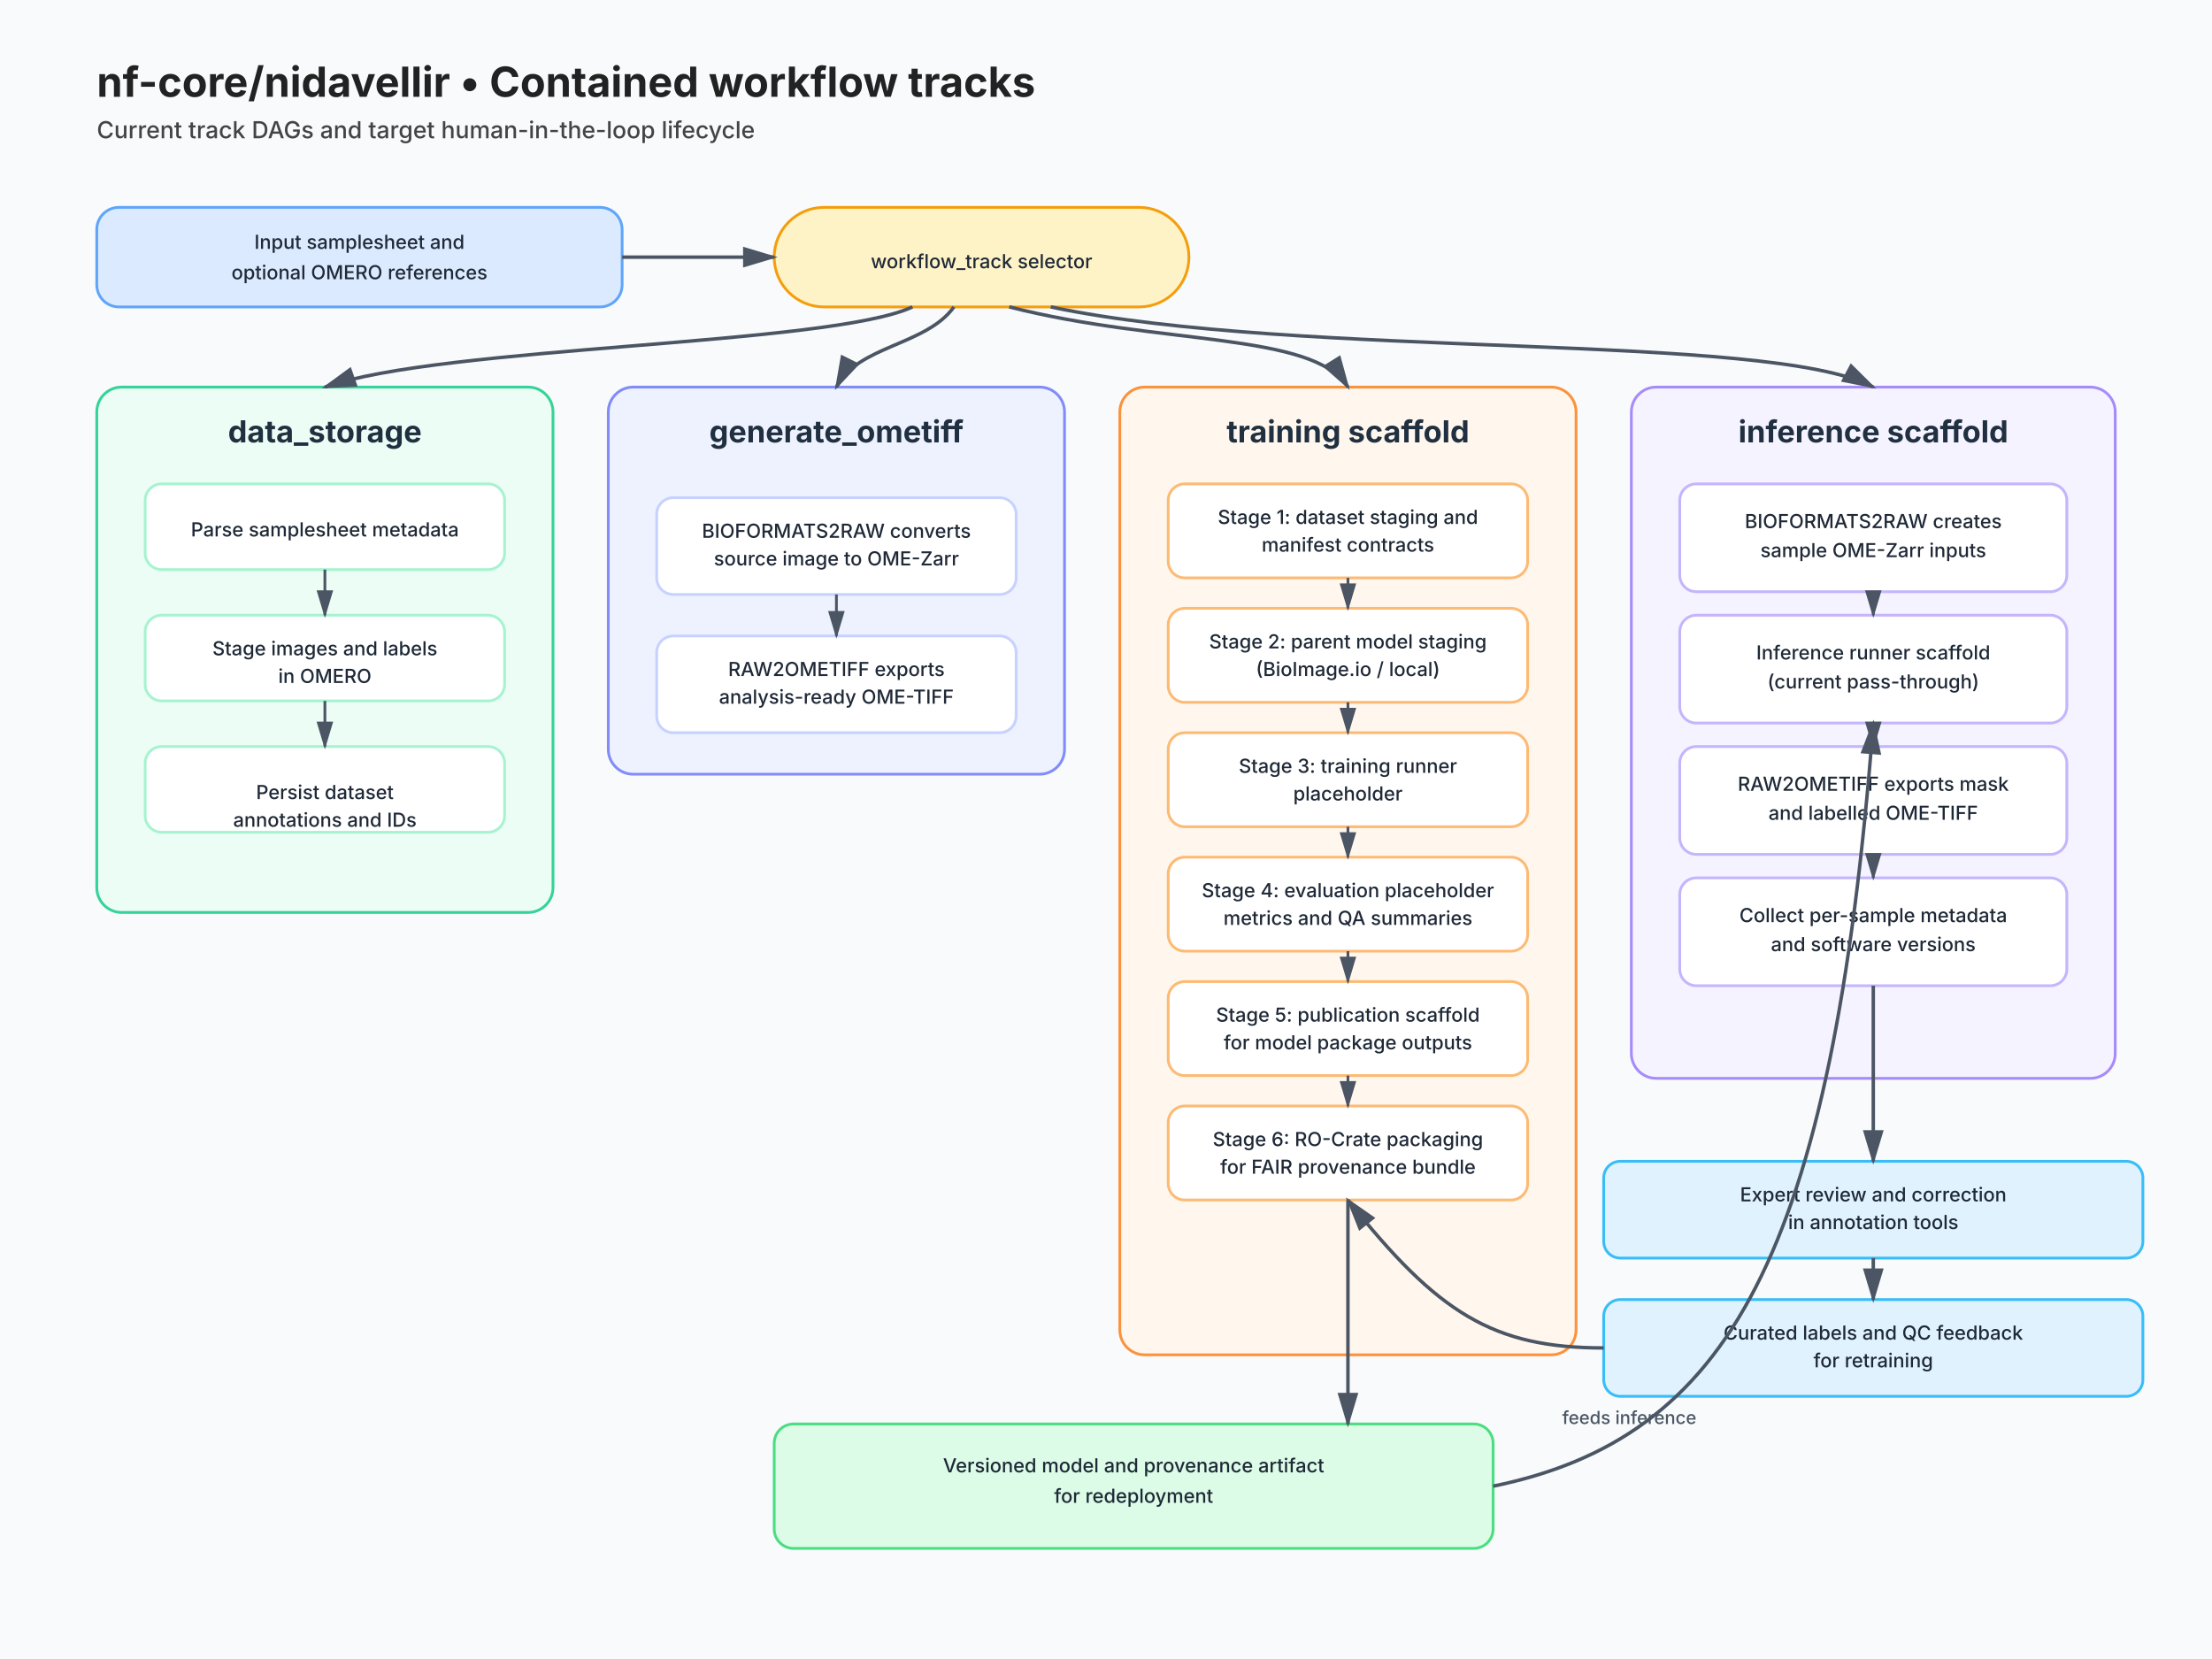
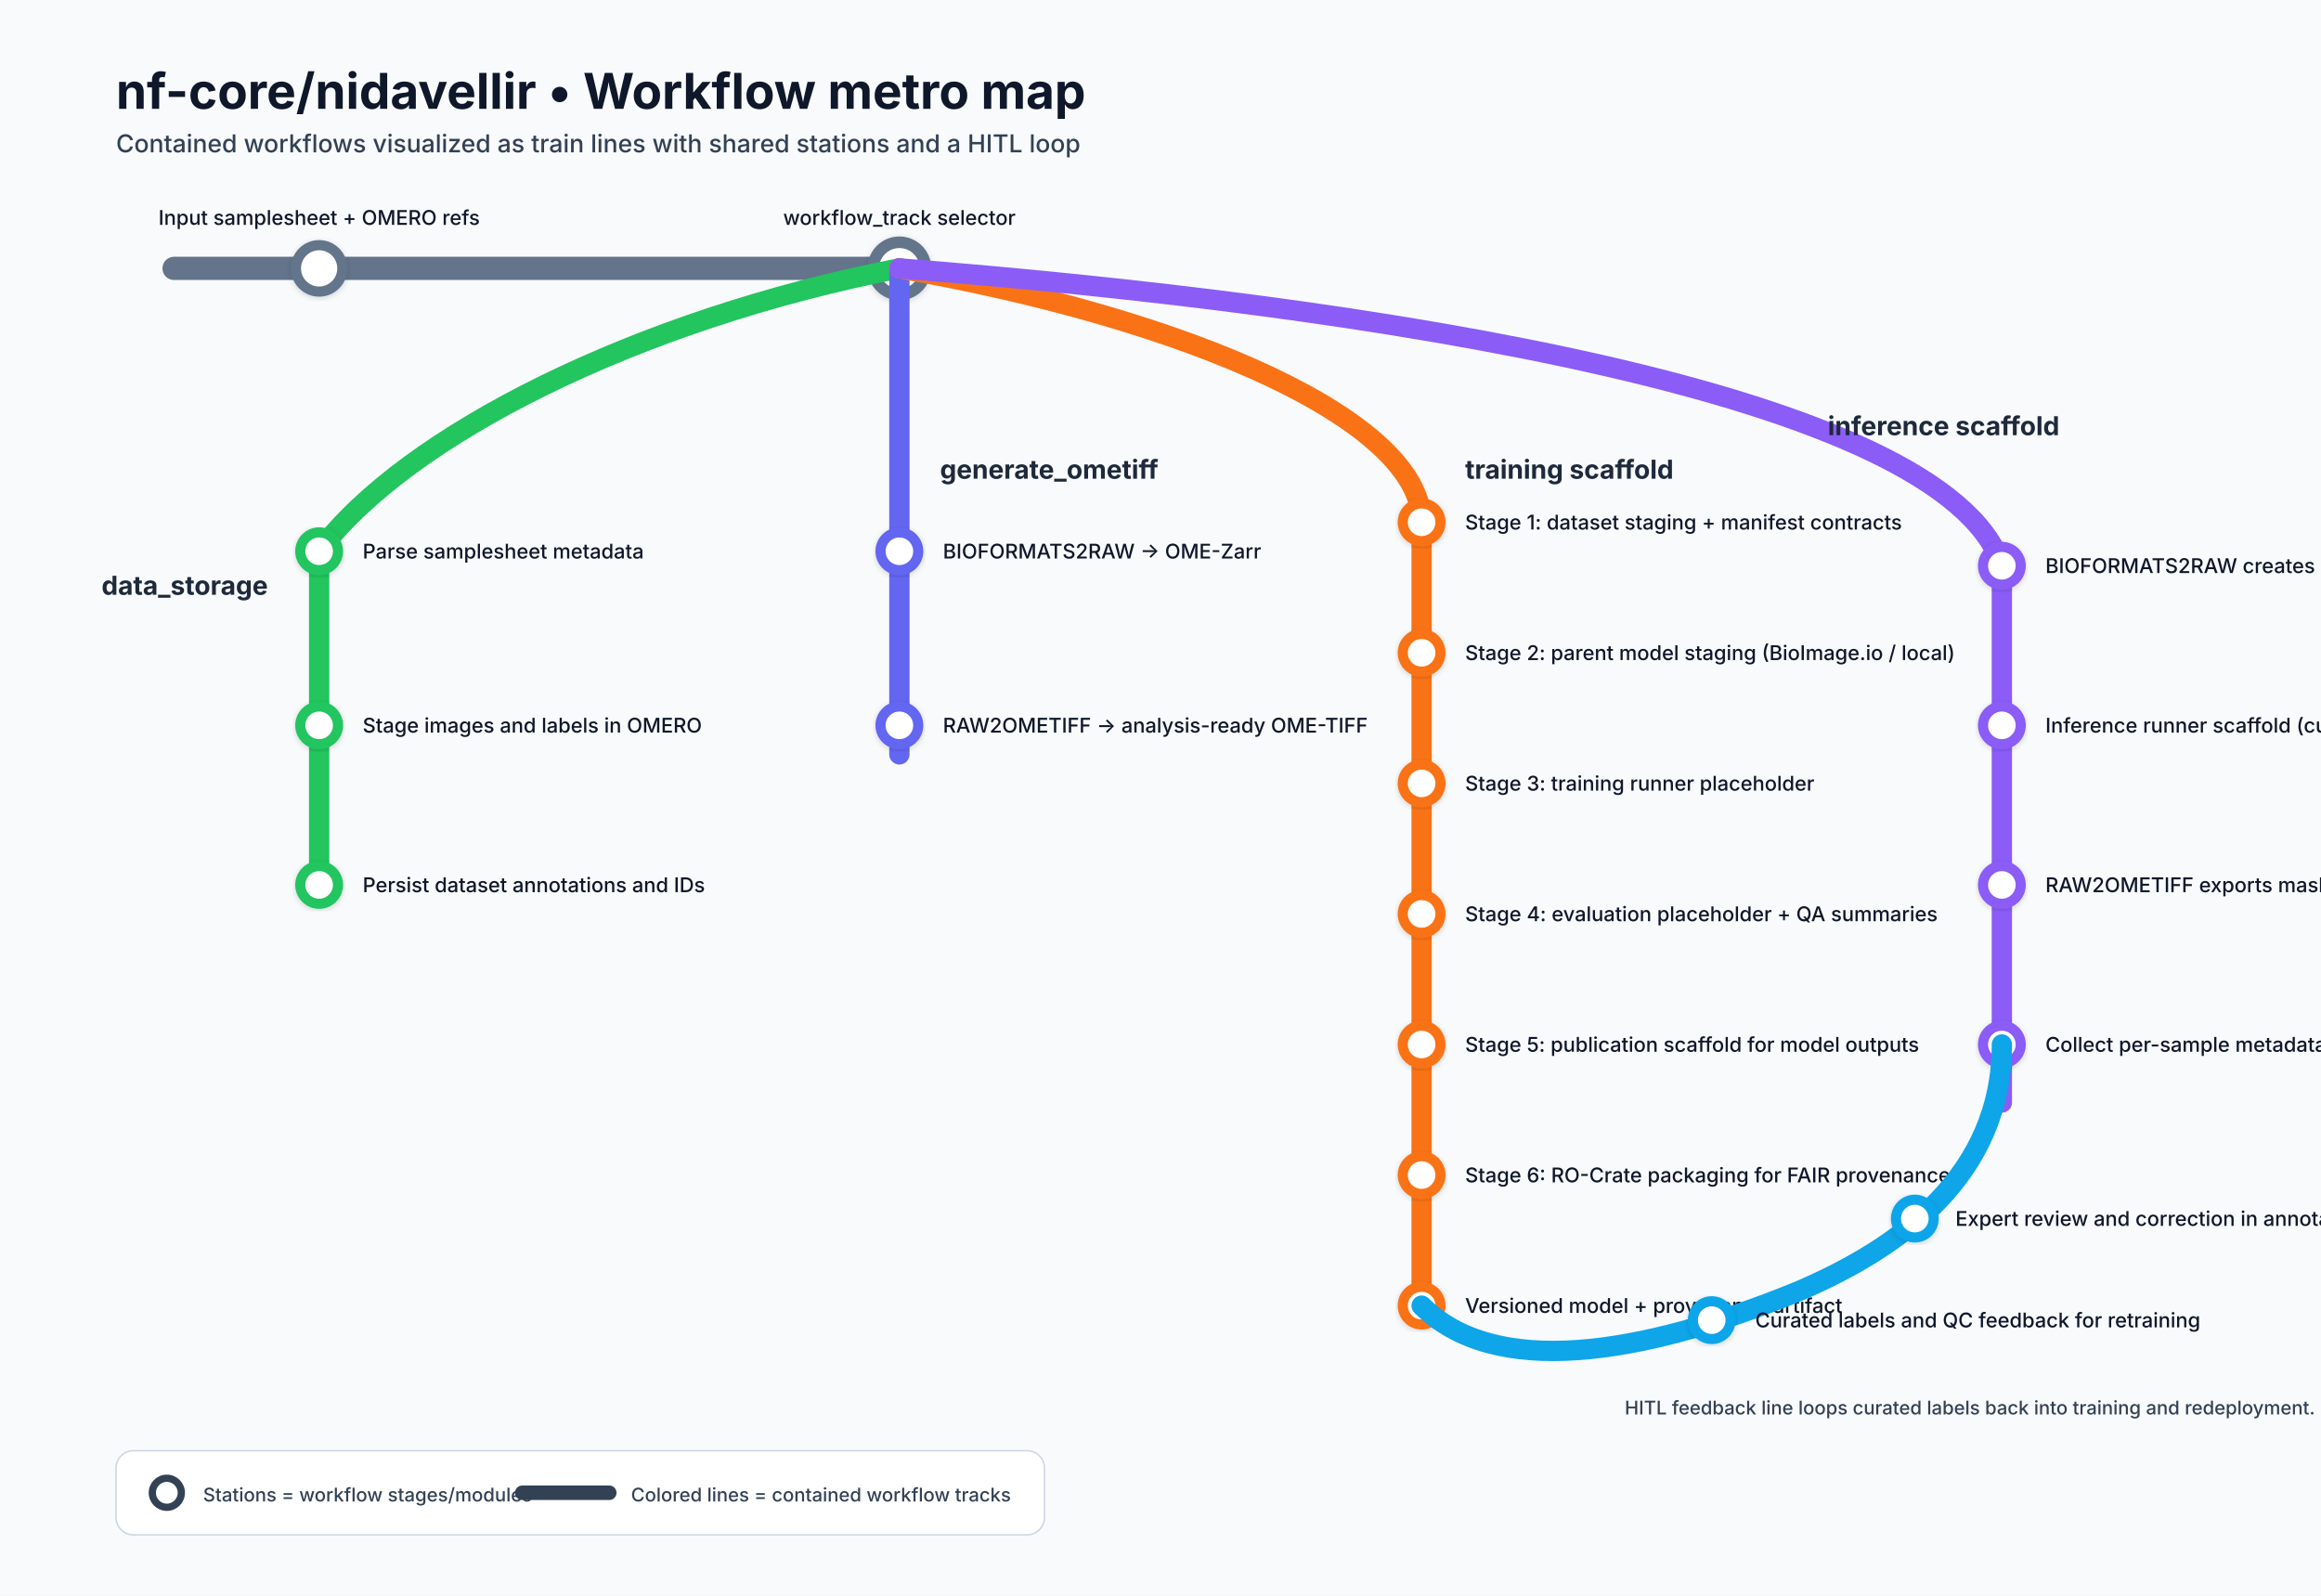
- <svg xmlns="http://www.w3.org/2000/svg" width="1600" height="1200" viewBox="0 0 1600 1200" fill="none" role="img" aria-labelledby="title desc">
+ <svg xmlns="http://www.w3.org/2000/svg" width="1600" height="1100" viewBox="0 0 1600 1100" fill="none" role="img" aria-labelledby="title desc">
  <defs>
    <style>
-       .title { font: 700 30px 'Inter', 'Segoe UI', Arial, sans-serif; fill: #222; }
-       .subtitle { font: 500 17px 'Inter', 'Segoe UI', Arial, sans-serif; fill: #444; }
-       .track-title { font: 700 22px 'Inter', 'Segoe UI', Arial, sans-serif; fill: #203040; }
-       .node { font: 500 14px 'Inter', 'Segoe UI', Arial, sans-serif; fill: #1f2937; }
-       .small { font: 500 13px 'Inter', 'Segoe UI', Arial, sans-serif; fill: #4b5563; }
+       .title { font: 700 34px 'Inter', 'Segoe UI', Arial, sans-serif; fill: #0f172a; }
+       .subtitle { font: 500 17px 'Inter', 'Segoe UI', Arial, sans-serif; fill: #334155; }
+       .line-label { font: 700 18px 'Inter', 'Segoe UI', Arial, sans-serif; fill: #1e293b; }
+       .station { font: 500 14px 'Inter', 'Segoe UI', Arial, sans-serif; fill: #0f172a; }
+       .legend { font: 500 13px 'Inter', 'Segoe UI', Arial, sans-serif; fill: #334155; }
    </style>
-     <marker id="arrow" markerWidth="10" markerHeight="10" refX="9" refY="3" orient="auto" markerUnits="strokeWidth">
-       <path d="M0,0 L10,3 L0,6 Z" fill="#4B5563" />
-     </marker>
+     <filter id="softShadow" x="-20%" y="-20%" width="140%" height="140%" color-interpolation-filters="sRGB">
+       <feDropShadow dx="0" dy="1" stdDeviation="2" flood-color="#0f172a" flood-opacity="0.16" />
+     </filter>
  </defs>
-   <rect x="0" y="0" width="1600" height="1200" fill="#f8fafc" />
-   <text x="70" y="70" class="title">nf-core/nidavellir • Contained workflow tracks</text>
-   <text x="70" y="100" class="subtitle">Current track DAGs and target human-in-the-loop lifecycle</text>
-   <rect x="70" y="150" width="380" height="72" rx="16" fill="#DBEAFE" stroke="#60A5FA" stroke-width="2" />
-   <text x="260" y="180" text-anchor="middle" class="node">Input samplesheet and</text>
-   <text x="260" y="202" text-anchor="middle" class="node">optional OMERO references</text>
-   <rect x="560" y="150" width="300" height="72" rx="36" fill="#FEF3C7" stroke="#F59E0B" stroke-width="2" />
-   <text x="710" y="194" text-anchor="middle" class="node">workflow_track selector</text>
-   <path d="M450 186 L560 186" stroke="#4B5563" stroke-width="2.5" marker-end="url(#arrow)" />
-   <rect x="70" y="280" width="330" height="380" rx="18" fill="#ECFDF5" stroke="#34D399" stroke-width="2" />
-   <text x="235" y="320" text-anchor="middle" class="track-title">data_storage</text>
-   <rect x="105" y="350" width="260" height="62" rx="12" fill="white" stroke="#A7F3D0" stroke-width="2" />
-   <text x="235" y="388" text-anchor="middle" class="node">Parse samplesheet metadata</text>
-   <rect x="105" y="445" width="260" height="62" rx="12" fill="white" stroke="#A7F3D0" stroke-width="2" />
-   <text x="235" y="474" text-anchor="middle" class="node">Stage images and labels</text>
-   <text x="235" y="494" text-anchor="middle" class="node">in OMERO</text>
-   <rect x="105" y="540" width="260" height="62" rx="12" fill="white" stroke="#A7F3D0" stroke-width="2" />
-   <text x="235" y="578" text-anchor="middle" class="node">Persist dataset</text>
-   <text x="235" y="598" text-anchor="middle" class="node">annotations and IDs</text>
-   <path d="M235 412 L235 445" stroke="#4B5563" stroke-width="2" marker-end="url(#arrow)" />
-   <path d="M235 507 L235 540" stroke="#4B5563" stroke-width="2" marker-end="url(#arrow)" />
-   <rect x="440" y="280" width="330" height="280" rx="18" fill="#EEF2FF" stroke="#818CF8" stroke-width="2" />
-   <text x="605" y="320" text-anchor="middle" class="track-title">generate_ometiff</text>
-   <rect x="475" y="360" width="260" height="70" rx="12" fill="white" stroke="#C7D2FE" stroke-width="2" />
-   <text x="605" y="389" text-anchor="middle" class="node">BIOFORMATS2RAW converts</text>
-   <text x="605" y="409" text-anchor="middle" class="node">source image to OME-Zarr</text>
-   <rect x="475" y="460" width="260" height="70" rx="12" fill="white" stroke="#C7D2FE" stroke-width="2" />
-   <text x="605" y="489" text-anchor="middle" class="node">RAW2OMETIFF exports</text>
-   <text x="605" y="509" text-anchor="middle" class="node">analysis-ready OME-TIFF</text>
-   <path d="M605 430 L605 460" stroke="#4B5563" stroke-width="2" marker-end="url(#arrow)" />
-   <rect x="810" y="280" width="330" height="700" rx="18" fill="#FFF7ED" stroke="#FB923C" stroke-width="2" />
-   <text x="975" y="320" text-anchor="middle" class="track-title">training scaffold</text>
-   <rect x="845" y="350" width="260" height="68" rx="12" fill="white" stroke="#FDBA74" stroke-width="2" />
-   <text x="975" y="379" text-anchor="middle" class="node">Stage 1: dataset staging and</text>
-   <text x="975" y="399" text-anchor="middle" class="node">manifest contracts</text>
-   <rect x="845" y="440" width="260" height="68" rx="12" fill="white" stroke="#FDBA74" stroke-width="2" />
-   <text x="975" y="469" text-anchor="middle" class="node">Stage 2: parent model staging</text>
-   <text x="975" y="489" text-anchor="middle" class="node">(BioImage.io / local)</text>
-   <rect x="845" y="530" width="260" height="68" rx="12" fill="white" stroke="#FDBA74" stroke-width="2" />
-   <text x="975" y="559" text-anchor="middle" class="node">Stage 3: training runner</text>
-   <text x="975" y="579" text-anchor="middle" class="node">placeholder</text>
-   <rect x="845" y="620" width="260" height="68" rx="12" fill="white" stroke="#FDBA74" stroke-width="2" />
-   <text x="975" y="649" text-anchor="middle" class="node">Stage 4: evaluation placeholder</text>
-   <text x="975" y="669" text-anchor="middle" class="node">metrics and QA summaries</text>
-   <rect x="845" y="710" width="260" height="68" rx="12" fill="white" stroke="#FDBA74" stroke-width="2" />
-   <text x="975" y="739" text-anchor="middle" class="node">Stage 5: publication scaffold</text>
-   <text x="975" y="759" text-anchor="middle" class="node">for model package outputs</text>
-   <rect x="845" y="800" width="260" height="68" rx="12" fill="white" stroke="#FDBA74" stroke-width="2" />
-   <text x="975" y="829" text-anchor="middle" class="node">Stage 6: RO-Crate packaging</text>
-   <text x="975" y="849" text-anchor="middle" class="node">for FAIR provenance bundle</text>
-   <path d="M975 418 L975 440" stroke="#4B5563" stroke-width="2" marker-end="url(#arrow)" />
-   <path d="M975 508 L975 530" stroke="#4B5563" stroke-width="2" marker-end="url(#arrow)" />
-   <path d="M975 598 L975 620" stroke="#4B5563" stroke-width="2" marker-end="url(#arrow)" />
-   <path d="M975 688 L975 710" stroke="#4B5563" stroke-width="2" marker-end="url(#arrow)" />
-   <path d="M975 778 L975 800" stroke="#4B5563" stroke-width="2" marker-end="url(#arrow)" />
-   <rect x="1180" y="280" width="350" height="500" rx="18" fill="#F5F3FF" stroke="#A78BFA" stroke-width="2" />
-   <text x="1355" y="320" text-anchor="middle" class="track-title">inference scaffold</text>
-   <rect x="1215" y="350" width="280" height="78" rx="12" fill="white" stroke="#C4B5FD" stroke-width="2" />
-   <text x="1355" y="382" text-anchor="middle" class="node">BIOFORMATS2RAW creates</text>
-   <text x="1355" y="403" text-anchor="middle" class="node">sample OME-Zarr inputs</text>
-   <rect x="1215" y="445" width="280" height="78" rx="12" fill="white" stroke="#C4B5FD" stroke-width="2" />
-   <text x="1355" y="477" text-anchor="middle" class="node">Inference runner scaffold</text>
-   <text x="1355" y="498" text-anchor="middle" class="node">(current pass-through)</text>
-   <rect x="1215" y="540" width="280" height="78" rx="12" fill="white" stroke="#C4B5FD" stroke-width="2" />
-   <text x="1355" y="572" text-anchor="middle" class="node">RAW2OMETIFF exports mask</text>
-   <text x="1355" y="593" text-anchor="middle" class="node">and labelled OME-TIFF</text>
-   <rect x="1215" y="635" width="280" height="78" rx="12" fill="white" stroke="#C4B5FD" stroke-width="2" />
-   <text x="1355" y="667" text-anchor="middle" class="node">Collect per-sample metadata</text>
-   <text x="1355" y="688" text-anchor="middle" class="node">and software versions</text>
-   <path d="M1355 428 L1355 445" stroke="#4B5563" stroke-width="2" marker-end="url(#arrow)" />
-   <path d="M1355 523 L1355 540" stroke="#4B5563" stroke-width="2" marker-end="url(#arrow)" />
-   <path d="M1355 618 L1355 635" stroke="#4B5563" stroke-width="2" marker-end="url(#arrow)" />
-   <path d="M660 222 C600 250, 320 250, 235 280" stroke="#4B5563" stroke-width="2.5" marker-end="url(#arrow)" />
-   <path d="M690 222 C670 250, 620 250, 605 280" stroke="#4B5563" stroke-width="2.5" marker-end="url(#arrow)" />
-   <path d="M730 222 C840 250, 950 240, 975 280" stroke="#4B5563" stroke-width="2.5" marker-end="url(#arrow)" />
-   <path d="M760 222 C940 260, 1280 240, 1355 280" stroke="#4B5563" stroke-width="2.5" marker-end="url(#arrow)" />
-   <rect x="1160" y="840" width="390" height="70" rx="12" fill="#E0F2FE" stroke="#38BDF8" stroke-width="2" />
-   <text x="1355" y="869" text-anchor="middle" class="node">Expert review and correction</text>
-   <text x="1355" y="889" text-anchor="middle" class="node">in annotation tools</text>
-   <rect x="1160" y="940" width="390" height="70" rx="12" fill="#E0F2FE" stroke="#38BDF8" stroke-width="2" />
-   <text x="1355" y="969" text-anchor="middle" class="node">Curated labels and QC feedback</text>
-   <text x="1355" y="989" text-anchor="middle" class="node">for retraining</text>
-   <rect x="560" y="1030" width="520" height="90" rx="14" fill="#DCFCE7" stroke="#4ADE80" stroke-width="2" />
-   <text x="820" y="1065" text-anchor="middle" class="node">Versioned model and provenance artifact</text>
-   <text x="820" y="1087" text-anchor="middle" class="node">for redeployment</text>
-   <path d="M1355 713 L1355 840" stroke="#4B5563" stroke-width="2.5" marker-end="url(#arrow)" />
-   <path d="M1355 910 L1355 940" stroke="#4B5563" stroke-width="2.5" marker-end="url(#arrow)" />
-   <path d="M1160 975 C1080 975, 1040 950, 975 868" stroke="#4B5563" stroke-width="2.5" marker-end="url(#arrow)" />
-   <path d="M975 868 L975 1030" stroke="#4B5563" stroke-width="2.5" marker-end="url(#arrow)" />
-   <path d="M1080 1075 C1250 1040, 1325 910, 1355 523" stroke="#4B5563" stroke-width="2.5" marker-end="url(#arrow)" />
-   <text x="1130" y="1030" class="small">feeds inference</text>
+   <rect x="0" y="0" width="1600" height="1100" fill="#f8fafc" />
+   <text x="80" y="75" class="title">nf-core/nidavellir • Workflow metro map</text>
+   <text x="80" y="105" class="subtitle">Contained workflows visualized as train lines with shared stations and a HITL loop</text>
+   <path d="M120 185 H620" stroke="#64748b" stroke-width="16" stroke-linecap="round" />
+   <circle cx="220" cy="185" r="16" fill="white" stroke="#64748b" stroke-width="7" filter="url(#softShadow)" />
+   <circle cx="620" cy="185" r="18" fill="white" stroke="#64748b" stroke-width="8" filter="url(#softShadow)" />
+   <text x="220" y="155" text-anchor="middle" class="station">Input samplesheet + OMERO refs</text>
+   <text x="620" y="155" text-anchor="middle" class="station">workflow_track selector</text>
+   <path d="M620 185 C440 220, 280 300, 220 380 V610" stroke="#22c55e" stroke-width="14" stroke-linecap="round" stroke-linejoin="round" />
+   <text x="70" y="410" class="line-label">data_storage</text>
+   <circle cx="220" cy="380" r="13" fill="white" stroke="#22c55e" stroke-width="7" filter="url(#softShadow)" />
+   <circle cx="220" cy="500" r="13" fill="white" stroke="#22c55e" stroke-width="7" filter="url(#softShadow)" />
+   <circle cx="220" cy="610" r="13" fill="white" stroke="#22c55e" stroke-width="7" filter="url(#softShadow)" />
+   <text x="250" y="385" class="station">Parse samplesheet metadata</text>
+   <text x="250" y="505" class="station">Stage images and labels in OMERO</text>
+   <text x="250" y="615" class="station">Persist dataset annotations and IDs</text>
+   <path d="M620 185 V520" stroke="#6366f1" stroke-width="14" stroke-linecap="round" />
+   <text x="648" y="330" class="line-label">generate_ometiff</text>
+   <circle cx="620" cy="380" r="13" fill="white" stroke="#6366f1" stroke-width="7" filter="url(#softShadow)" />
+   <circle cx="620" cy="500" r="13" fill="white" stroke="#6366f1" stroke-width="7" filter="url(#softShadow)" />
+   <text x="650" y="385" class="station">BIOFORMATS2RAW → OME-Zarr</text>
+   <text x="650" y="505" class="station">RAW2OMETIFF → analysis-ready OME-TIFF</text>
+   <path d="M620 185 C820 220, 980 290, 980 360 V900" stroke="#f97316" stroke-width="14" stroke-linecap="round" stroke-linejoin="round" />
+   <text x="1010" y="330" class="line-label">training scaffold</text>
+   <circle cx="980" cy="360" r="13" fill="white" stroke="#f97316" stroke-width="7" filter="url(#softShadow)" />
+   <circle cx="980" cy="450" r="13" fill="white" stroke="#f97316" stroke-width="7" filter="url(#softShadow)" />
+   <circle cx="980" cy="540" r="13" fill="white" stroke="#f97316" stroke-width="7" filter="url(#softShadow)" />
+   <circle cx="980" cy="630" r="13" fill="white" stroke="#f97316" stroke-width="7" filter="url(#softShadow)" />
+   <circle cx="980" cy="720" r="13" fill="white" stroke="#f97316" stroke-width="7" filter="url(#softShadow)" />
+   <circle cx="980" cy="810" r="13" fill="white" stroke="#f97316" stroke-width="7" filter="url(#softShadow)" />
+   <circle cx="980" cy="900" r="13" fill="white" stroke="#f97316" stroke-width="7" filter="url(#softShadow)" />
+   <text x="1010" y="365" class="station">Stage 1: dataset staging + manifest contracts</text>
+   <text x="1010" y="455" class="station">Stage 2: parent model staging (BioImage.io / local)</text>
+   <text x="1010" y="545" class="station">Stage 3: training runner placeholder</text>
+   <text x="1010" y="635" class="station">Stage 4: evaluation placeholder + QA summaries</text>
+   <text x="1010" y="725" class="station">Stage 5: publication scaffold for model outputs</text>
+   <text x="1010" y="815" class="station">Stage 6: RO-Crate packaging for FAIR provenance</text>
+   <text x="1010" y="905" class="station">Versioned model + provenance artifact</text>
+   <path d="M620 185 C940 210, 1340 270, 1380 390 V760" stroke="#8b5cf6" stroke-width="14" stroke-linecap="round" stroke-linejoin="round" />
+   <text x="1260" y="300" class="line-label">inference scaffold</text>
+   <circle cx="1380" cy="390" r="13" fill="white" stroke="#8b5cf6" stroke-width="7" filter="url(#softShadow)" />
+   <circle cx="1380" cy="500" r="13" fill="white" stroke="#8b5cf6" stroke-width="7" filter="url(#softShadow)" />
+   <circle cx="1380" cy="610" r="13" fill="white" stroke="#8b5cf6" stroke-width="7" filter="url(#softShadow)" />
+   <circle cx="1380" cy="720" r="13" fill="white" stroke="#8b5cf6" stroke-width="7" filter="url(#softShadow)" />
+   <text x="1410" y="395" class="station">BIOFORMATS2RAW creates sample OME-Zarr inputs</text>
+   <text x="1410" y="505" class="station">Inference runner scaffold (current pass-through)</text>
+   <text x="1410" y="615" class="station">RAW2OMETIFF exports mask and labelled OME-TIFF</text>
+   <text x="1410" y="725" class="station">Collect per-sample metadata + software versions</text>
+   <path d="M1380 720 C1380 810, 1310 860, 1240 890 C1130 935, 1030 950, 980 900" stroke="#0ea5e9" stroke-width="14" stroke-linecap="round" stroke-linejoin="round" />
+   <circle cx="1320" cy="840" r="13" fill="white" stroke="#0ea5e9" stroke-width="7" filter="url(#softShadow)" />
+   <circle cx="1180" cy="910" r="13" fill="white" stroke="#0ea5e9" stroke-width="7" filter="url(#softShadow)" />
+   <text x="1348" y="845" class="station">Expert review and correction in annotation tools</text>
+   <text x="1210" y="915" class="station">Curated labels and QC feedback for retraining</text>
+   <text x="1120" y="975" class="legend">HITL feedback line loops curated labels back into training and redeployment.</text>
+   <rect x="80" y="1000" width="640" height="58" rx="12" fill="#ffffff" stroke="#cbd5e1" />
+   <circle cx="115" cy="1029" r="10" fill="white" stroke="#334155" stroke-width="5" />
+   <text x="140" y="1035" class="legend">Stations = workflow stages/modules</text>
+   <line x1="360" y1="1029" x2="420" y2="1029" stroke="#334155" stroke-width="10" stroke-linecap="round" />
+   <text x="435" y="1035" class="legend">Colored lines = contained workflow tracks</text>
</svg>
